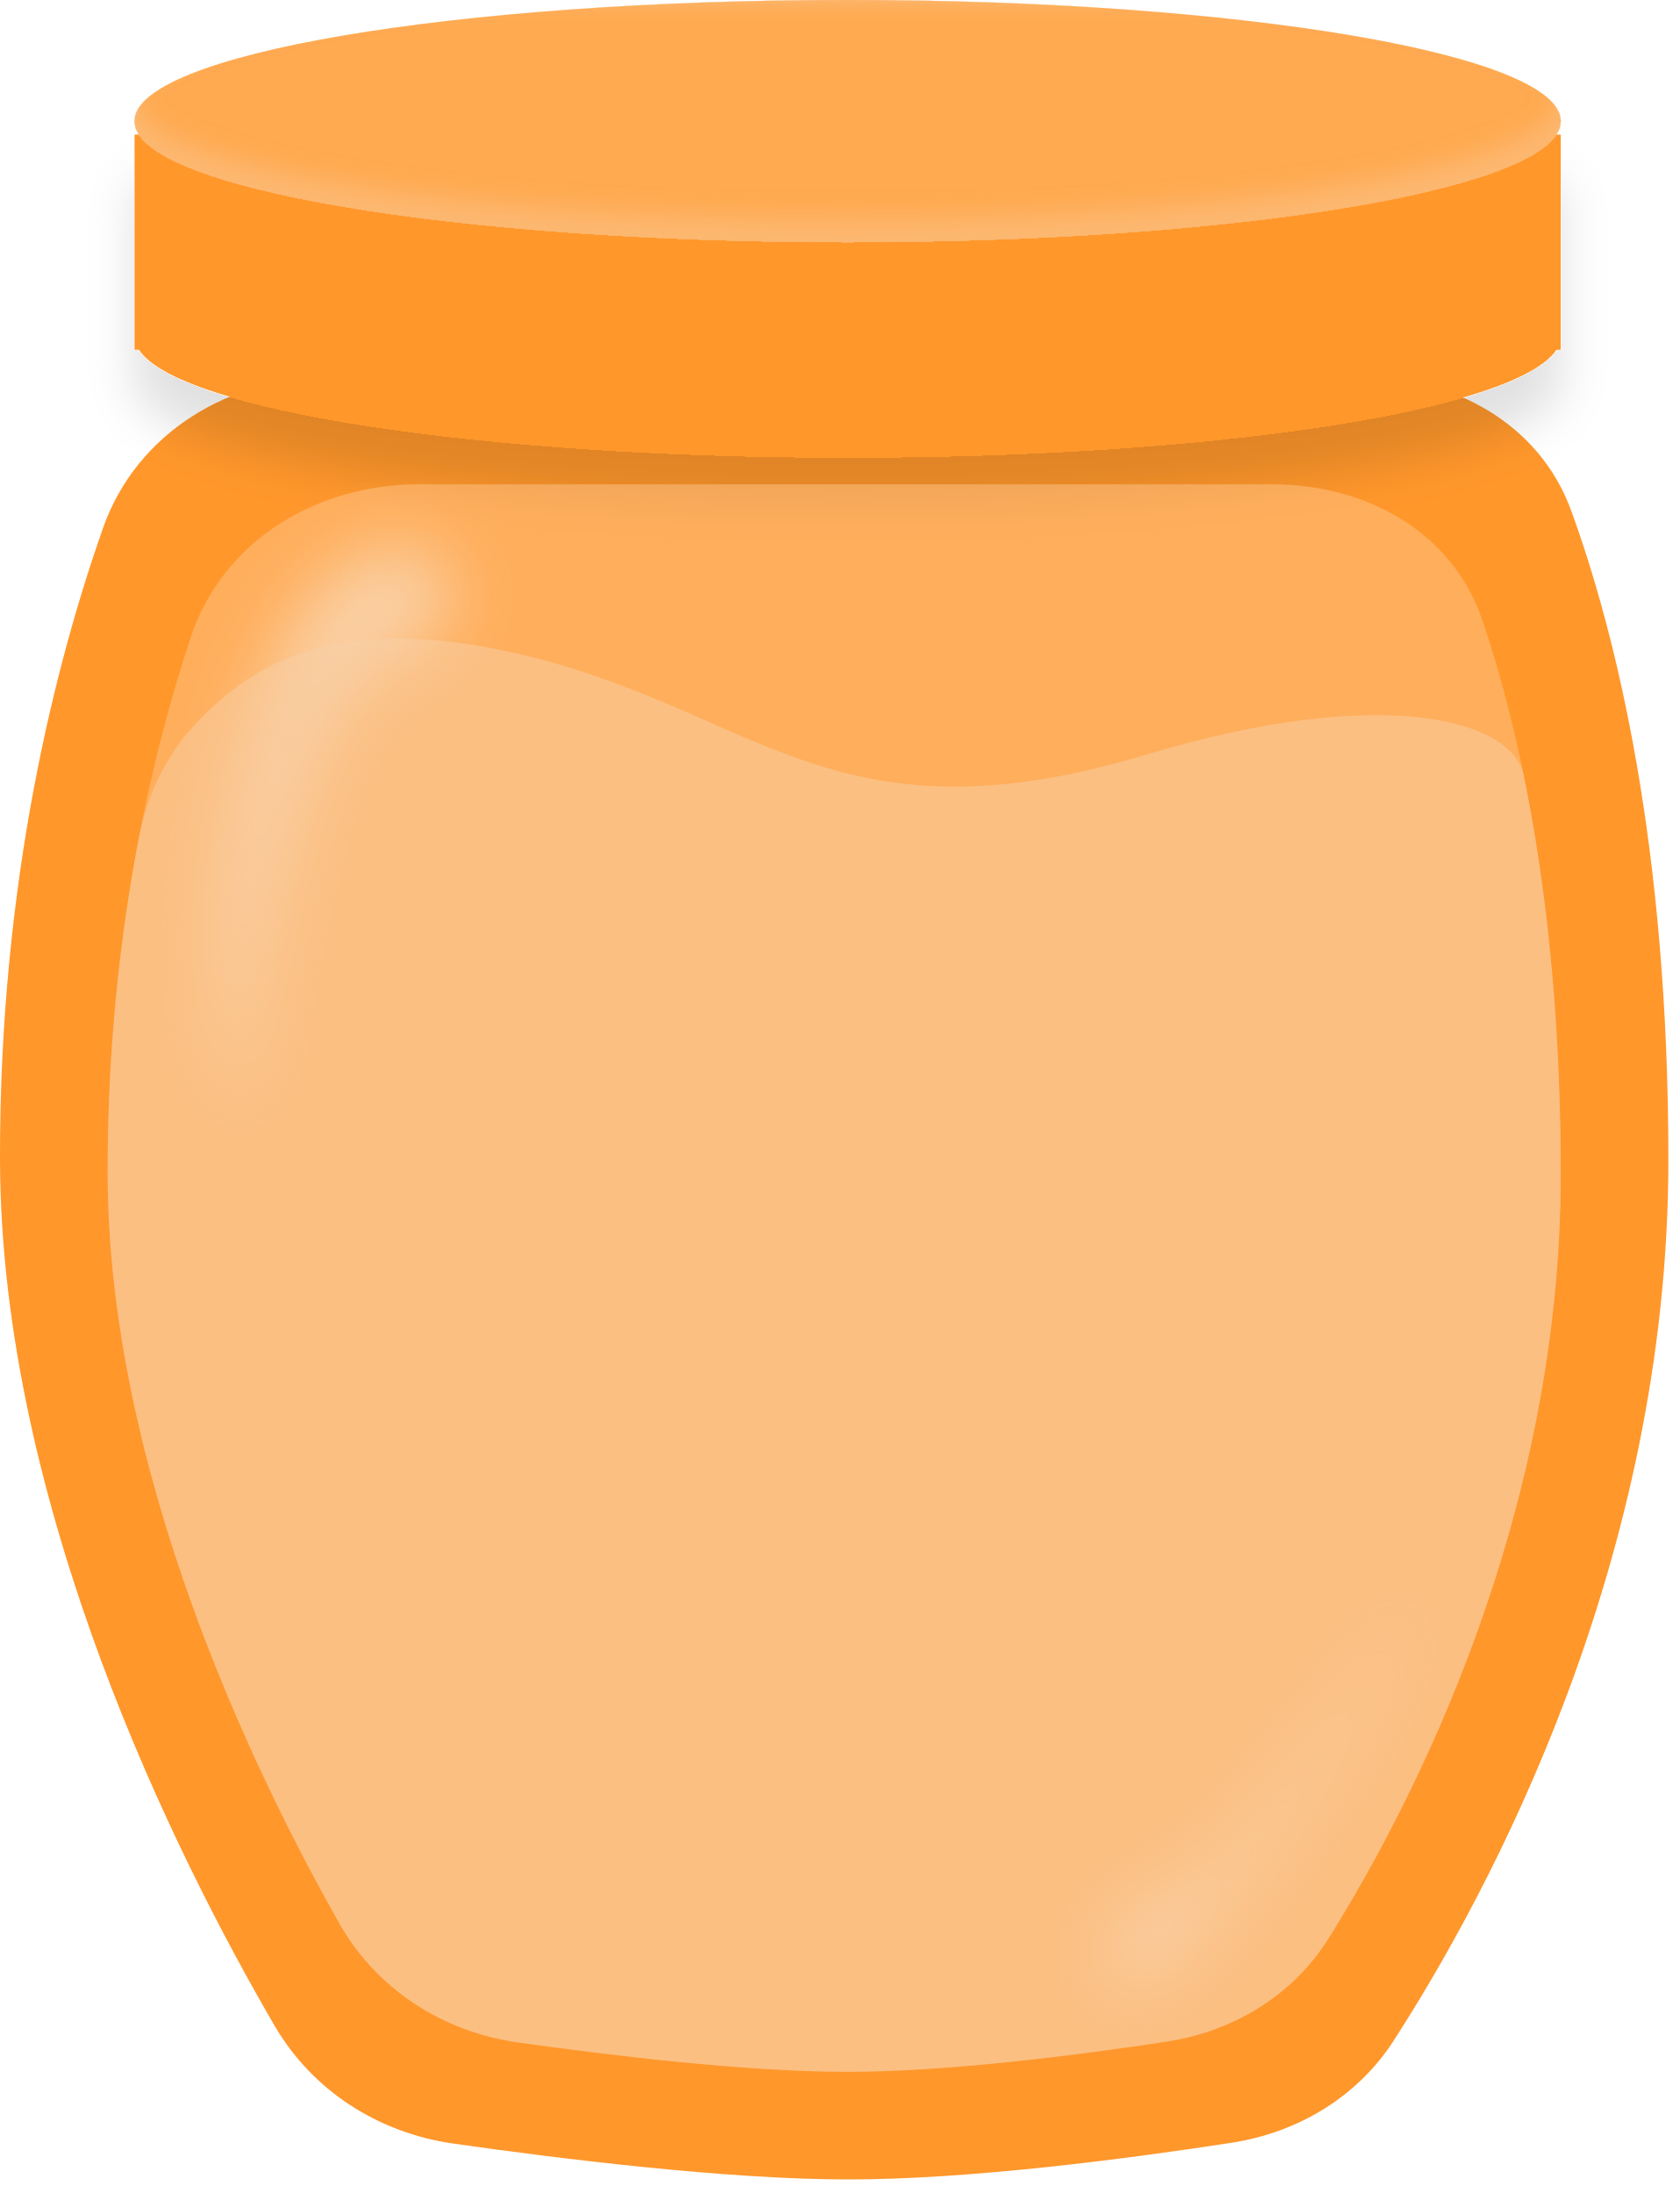
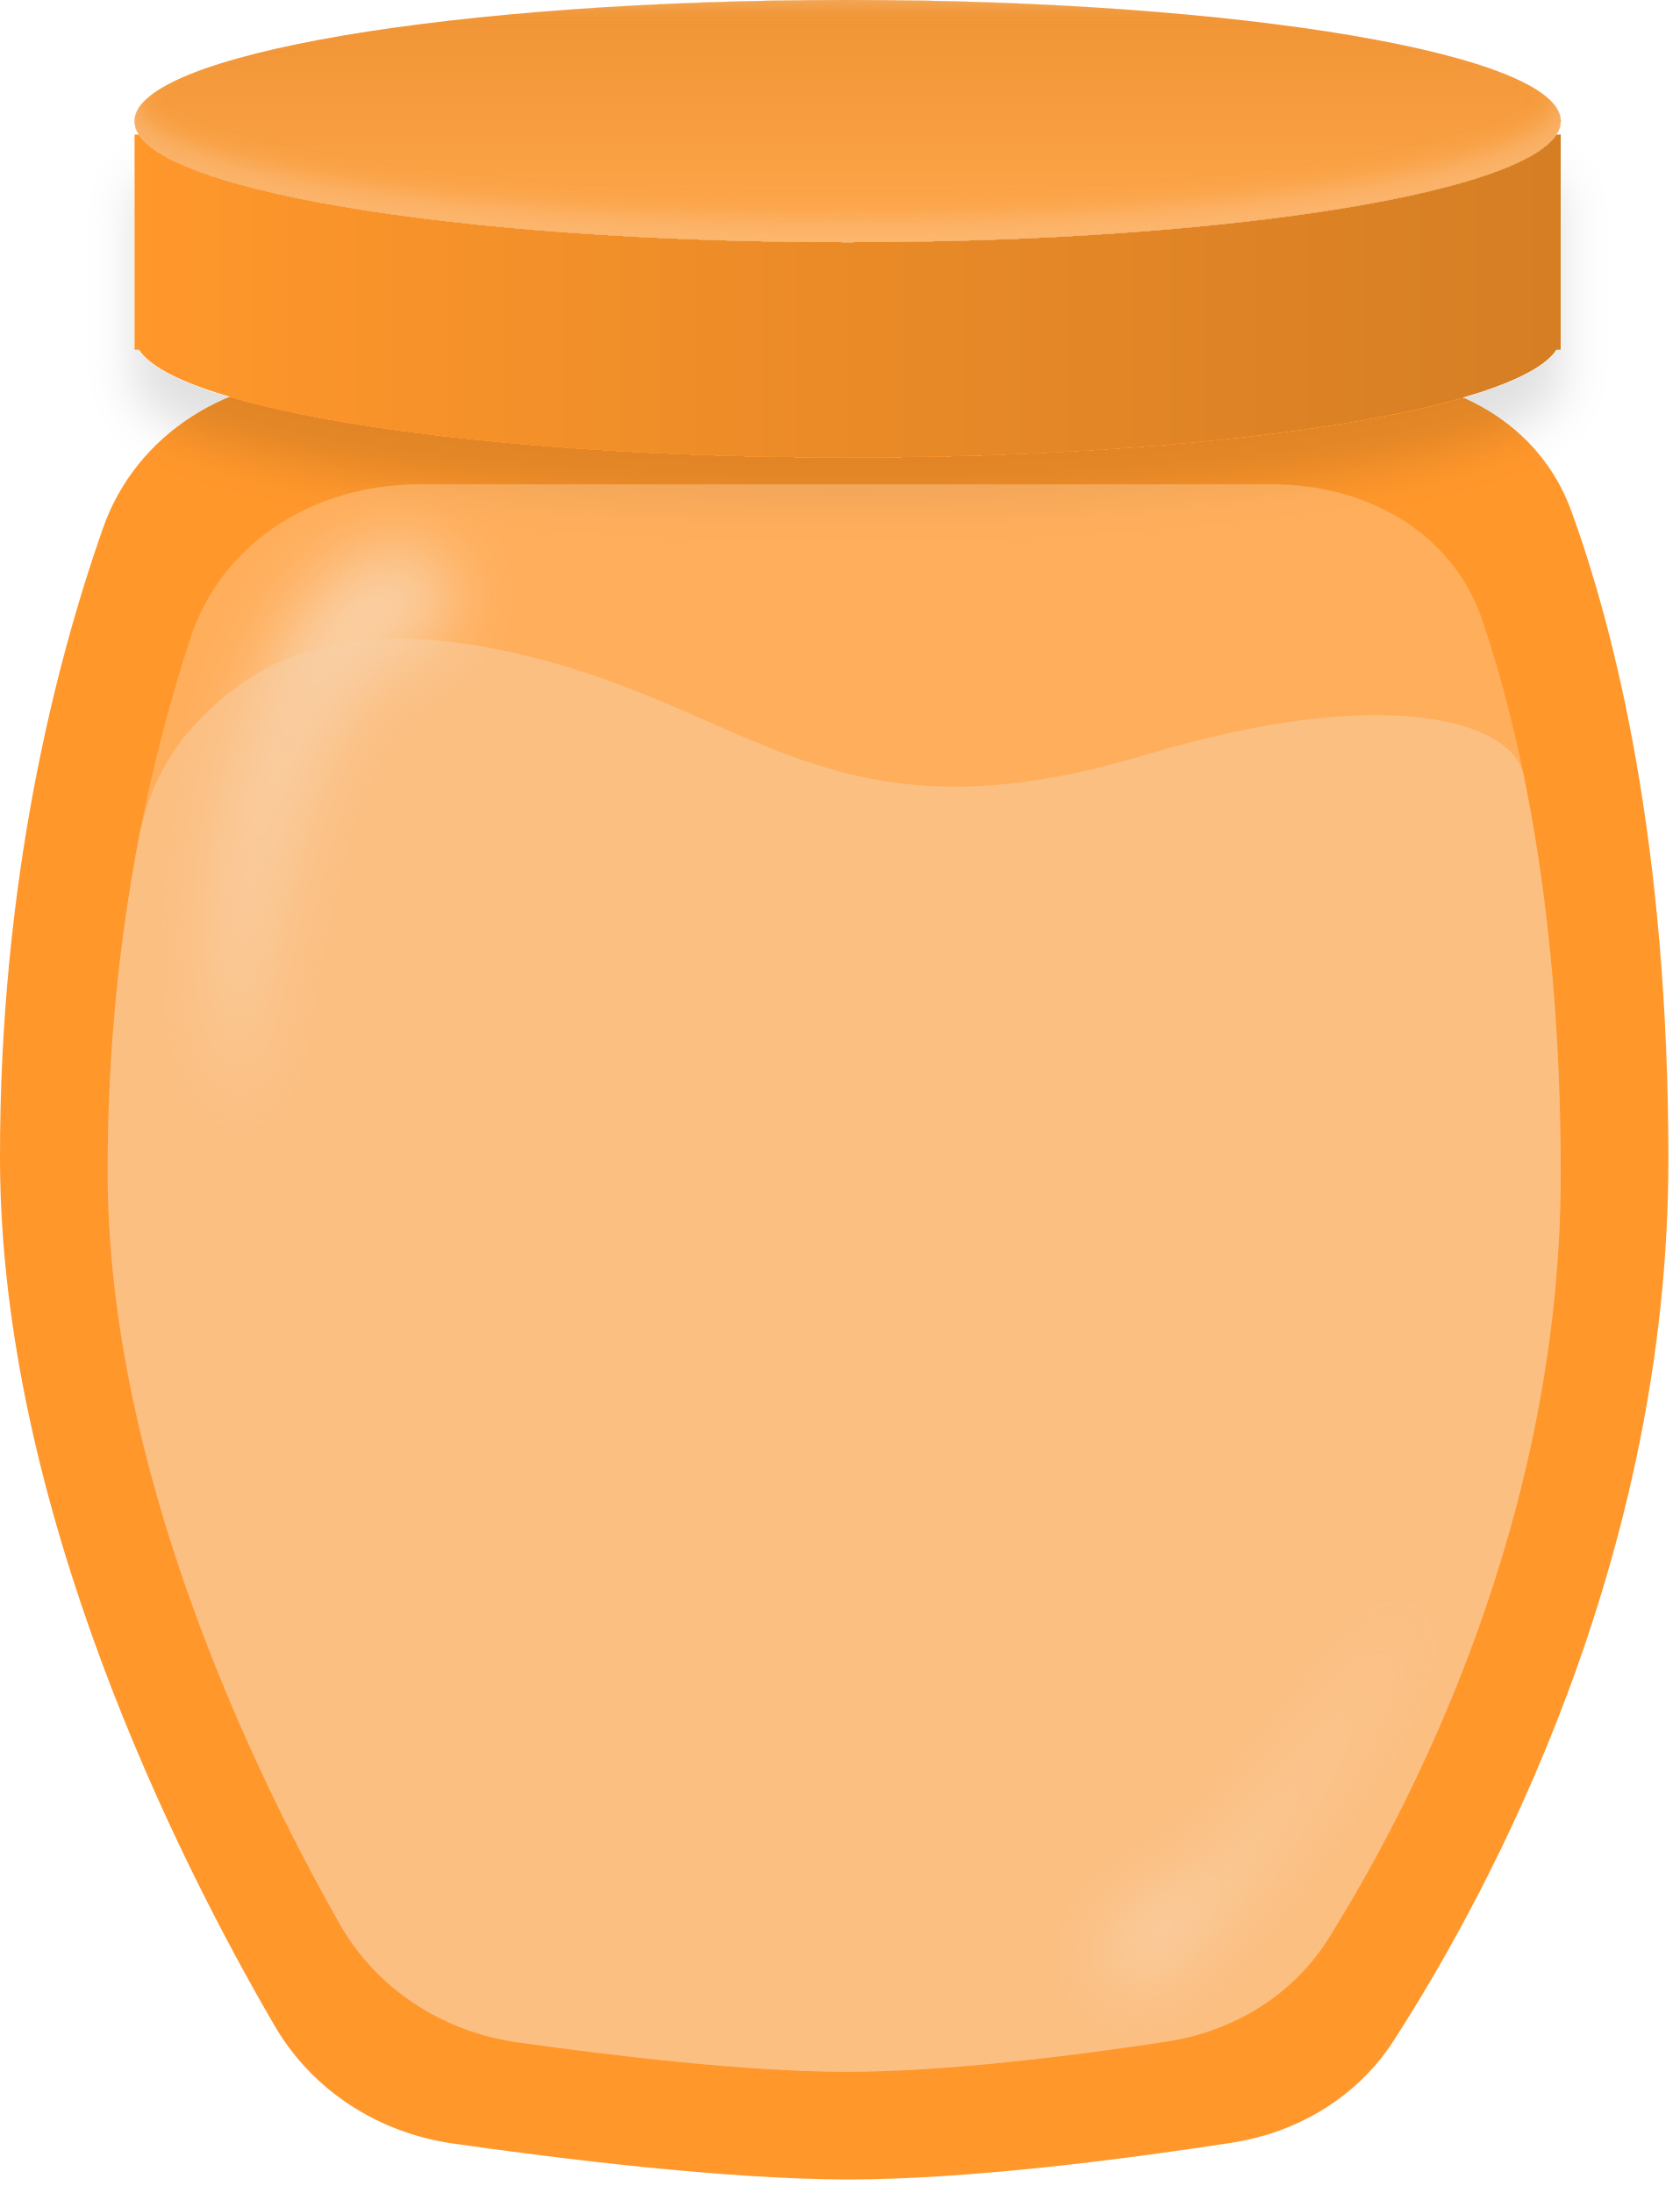
<svg xmlns="http://www.w3.org/2000/svg" width="72" height="94" viewBox="0 0 72 94" fill="none">
  <path d="M4.412 22.642C5.858 18.527 9.868 16.146 14.229 16.146H58.322C62.296 16.146 65.984 18.157 67.342 21.892C69.258 27.163 71.506 36.22 71.506 49.707C71.506 66.893 63.853 81.078 59.735 87.466C58.175 89.886 55.627 91.408 52.781 91.847C48.394 92.523 41.573 93.423 36.33 93.419C31.182 93.416 24.122 92.55 19.425 91.881C16.225 91.425 13.394 89.621 11.768 86.828C7.605 79.678 0.03 64.624 0 49.707C-0.024 37.791 2.383 28.419 4.412 22.642Z" fill="#FF972B" />
-   <g filter="url(#filter0_d_244_11105)">
-     <path d="M66.893 14.993H66.706C65.016 17.588 52.062 19.607 36.331 19.607C20.6 19.607 7.646 17.588 5.956 14.993H5.767V5.767H66.893V14.993Z" fill="#FF972B" />
+   <g filter="url(#filter0_d_549_13282)">
+     <path d="M66.893 14.993H66.706C65.016 17.588 52.062 19.607 36.331 19.607C20.6 19.607 7.646 17.588 5.956 14.993H5.767V5.767H66.893V14.993Z" fill="url(#paint0_linear_549_13282)" />
  </g>
-   <g filter="url(#filter1_i_244_11105)">
-     <path d="M66.893 5.19C66.893 8.056 53.21 10.38 36.33 10.38C19.451 10.38 5.767 8.056 5.767 5.19C5.767 2.324 19.451 0 36.33 0C53.21 0 66.893 2.324 66.893 5.19Z" fill="#FFAA51" />
+   <g filter="url(#filter1_i_549_13282)">
+     <path d="M66.893 5.19C66.893 8.056 53.21 10.38 36.33 10.38C19.451 10.38 5.767 8.056 5.767 5.19C5.767 2.324 19.451 0 36.33 0C53.21 0 66.893 2.324 66.893 5.19Z" fill="url(#paint1_linear_549_13282)" />
  </g>
  <path d="M8.17 27.325C9.547 23.165 13.575 20.76 17.956 20.76H54.552C58.547 20.76 62.25 22.798 63.533 26.582C65.137 31.314 66.893 39.064 66.893 50.313C66.893 65.027 60.592 77.243 56.947 83.08C55.414 85.534 52.854 87.077 49.994 87.512C46.171 88.095 40.593 88.809 36.256 88.806C32.01 88.803 26.271 88.12 22.201 87.546C18.986 87.094 16.147 85.273 14.547 82.448C10.868 75.952 4.639 63.075 4.614 50.313C4.594 40.382 6.471 32.458 8.17 27.325Z" fill="#FFC78D" fill-opacity="0.5" />
-   <g filter="url(#filter2_f_244_11105)">
+   <g filter="url(#filter2_f_549_13282)">
    <path d="M10.419 47.902C8.272 40.983 10.202 32.668 11.436 29.376C12.109 27.58 12.537 26.203 14.117 24.787C18.46 20.896 22.049 26.315 16.837 28.336C12.667 29.953 10.821 42.054 10.419 47.902Z" fill="#F6F6F6" fill-opacity="0.5" />
  </g>
-   <g filter="url(#filter3_f_244_11105)">
-     <path d="M60.885 68.29C58.221 74.309 53.826 80.074 51.962 82.204C50.944 83.367 50.188 84.286 49.108 84.86C46.14 86.439 47.722 81.104 50.046 81.246C51.905 81.359 58.047 72.656 60.885 68.29Z" fill="#F6F6F6" fill-opacity="0.5" />
+   <g filter="url(#filter3_f_549_13282)">
+     <path d="M60.885 68.289C58.221 74.308 53.826 80.073 51.962 82.203C50.944 83.366 50.188 84.285 49.108 84.859C46.14 86.438 47.722 81.103 50.046 81.245C51.905 81.358 58.047 72.655 60.885 68.289Z" fill="#F6F6F6" fill-opacity="0.5" />
  </g>
  <path d="M56.946 83.08C60.592 77.243 66.893 65.027 66.893 50.313C66.893 43.313 66.213 37.668 65.312 33.262C64.866 30.855 59.299 29.284 49.123 32.348C35.398 36.482 32.31 30.168 21.664 27.904C14.091 26.294 10.593 28.628 8.293 31.125C7.052 32.472 6.279 34.186 5.936 35.985C5.156 40.08 4.603 44.898 4.613 50.313C4.639 63.075 10.868 75.952 14.547 82.448C16.146 85.273 18.986 87.094 22.2 87.546C26.27 88.12 32.01 88.803 36.255 88.806C40.593 88.809 46.17 88.095 49.993 87.512C52.853 87.077 55.413 85.534 56.946 83.08Z" fill="#F9D1A8" fill-opacity="0.5" />
  <defs>
-     <filter id="filter0_d_244_11105" x="3.767" y="5.767" width="65.126" height="17.841" filterUnits="userSpaceOnUse" color-interpolation-filters="sRGB">
+     <filter id="filter0_d_549_13282" x="3.767" y="5.767" width="65.126" height="17.841" filterUnits="userSpaceOnUse" color-interpolation-filters="sRGB">
      <feFlood flood-opacity="0" result="BackgroundImageFix" />
      <feColorMatrix in="SourceAlpha" type="matrix" values="0 0 0 0 0 0 0 0 0 0 0 0 0 0 0 0 0 0 127 0" result="hardAlpha" />
      <feOffset dy="2" />
      <feGaussianBlur stdDeviation="1" />
      <feComposite in2="hardAlpha" operator="out" />
      <feColorMatrix type="matrix" values="0 0 0 0 0 0 0 0 0 0 0 0 0 0 0 0 0 0 0.12 0" />
-       <feBlend mode="normal" in2="BackgroundImageFix" result="effect1_dropShadow_244_11105" />
-       <feBlend mode="normal" in="SourceGraphic" in2="effect1_dropShadow_244_11105" result="shape" />
+       <feBlend mode="normal" in2="BackgroundImageFix" result="effect1_dropShadow_549_13282" />
+       <feBlend mode="normal" in="SourceGraphic" in2="effect1_dropShadow_549_13282" result="shape" />
    </filter>
-     <filter id="filter1_i_244_11105" x="5.767" y="-1" width="61.127" height="11.38" filterUnits="userSpaceOnUse" color-interpolation-filters="sRGB">
+     <filter id="filter1_i_549_13282" x="5.767" y="-1" width="61.127" height="11.38" filterUnits="userSpaceOnUse" color-interpolation-filters="sRGB">
      <feFlood flood-opacity="0" result="BackgroundImageFix" />
      <feBlend mode="normal" in="SourceGraphic" in2="BackgroundImageFix" result="shape" />
      <feColorMatrix in="SourceAlpha" type="matrix" values="0 0 0 0 0 0 0 0 0 0 0 0 0 0 0 0 0 0 127 0" result="hardAlpha" />
      <feOffset dy="-1" />
      <feGaussianBlur stdDeviation="0.5" />
      <feComposite in2="hardAlpha" operator="arithmetic" k2="-1" k3="1" />
      <feColorMatrix type="matrix" values="0 0 0 0 0.983 0 0 0 0 0.775 0 0 0 0 0.563 0 0 0 0.5 0" />
-       <feBlend mode="normal" in2="shape" result="effect1_innerShadow_244_11105" />
+       <feBlend mode="normal" in2="shape" result="effect1_innerShadow_549_13282" />
    </filter>
-     <filter id="filter2_f_244_11105" x="6.454" y="20.415" width="15.966" height="30.487" filterUnits="userSpaceOnUse" color-interpolation-filters="sRGB">
+     <filter id="filter2_f_549_13282" x="6.454" y="20.415" width="15.966" height="30.487" filterUnits="userSpaceOnUse" color-interpolation-filters="sRGB">
      <feFlood flood-opacity="0" result="BackgroundImageFix" />
      <feBlend mode="normal" in="SourceGraphic" in2="BackgroundImageFix" result="shape" />
-       <feGaussianBlur stdDeviation="1.5" result="effect1_foregroundBlur_244_11105" />
+       <feGaussianBlur stdDeviation="1.5" result="effect1_foregroundBlur_549_13282" />
    </filter>
-     <filter id="filter3_f_244_11105" x="44.486" y="65.29" width="19.399" height="22.862" filterUnits="userSpaceOnUse" color-interpolation-filters="sRGB">
+     <filter id="filter3_f_549_13282" x="44.486" y="65.289" width="19.399" height="22.862" filterUnits="userSpaceOnUse" color-interpolation-filters="sRGB">
      <feFlood flood-opacity="0" result="BackgroundImageFix" />
      <feBlend mode="normal" in="SourceGraphic" in2="BackgroundImageFix" result="shape" />
-       <feGaussianBlur stdDeviation="1.5" result="effect1_foregroundBlur_244_11105" />
+       <feGaussianBlur stdDeviation="1.5" result="effect1_foregroundBlur_549_13282" />
    </filter>
+     <linearGradient id="paint0_linear_549_13282" x1="5.767" y1="12.687" x2="66.893" y2="12.687" gradientUnits="userSpaceOnUse">
+       <stop stop-color="#FF972B" />
+       <stop offset="1" stop-color="#D57E24" />
+     </linearGradient>
+     <linearGradient id="paint1_linear_549_13282" x1="36.33" y1="10.38" x2="36.33" y2="0" gradientUnits="userSpaceOnUse">
+       <stop stop-color="#FFA74C" />
+       <stop offset="1" stop-color="#F09434" />
+     </linearGradient>
  </defs>
</svg>
